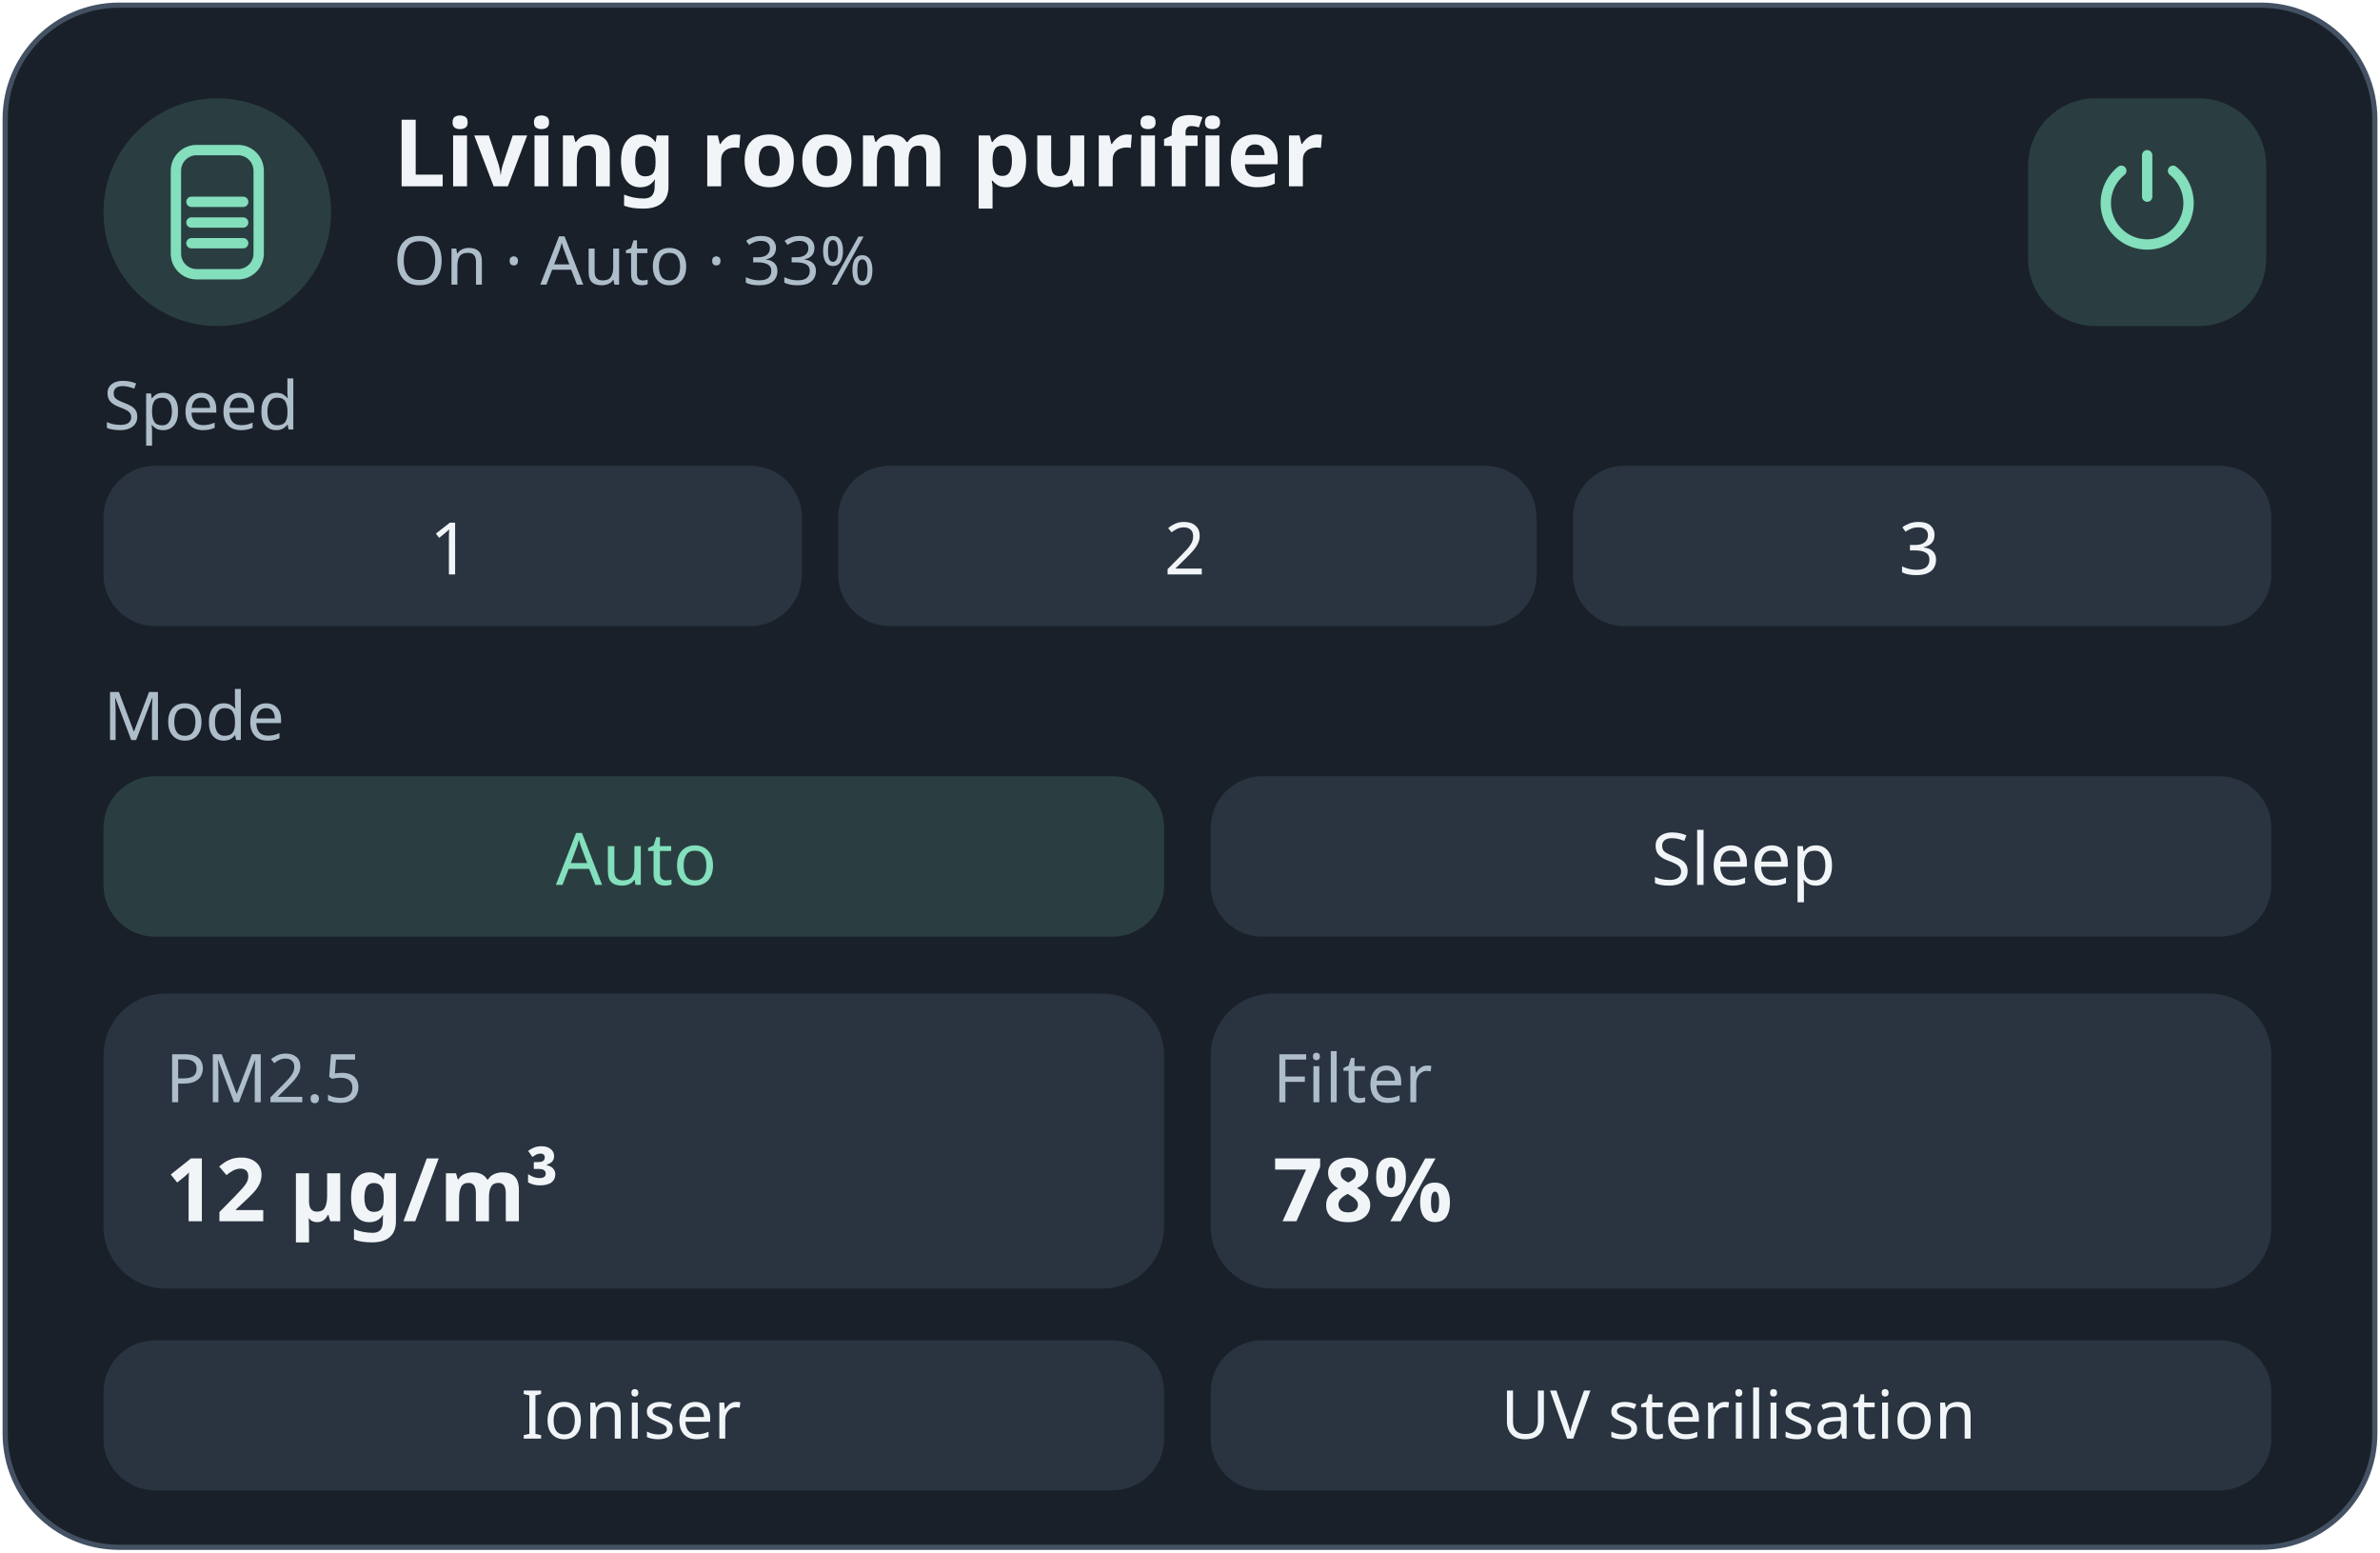
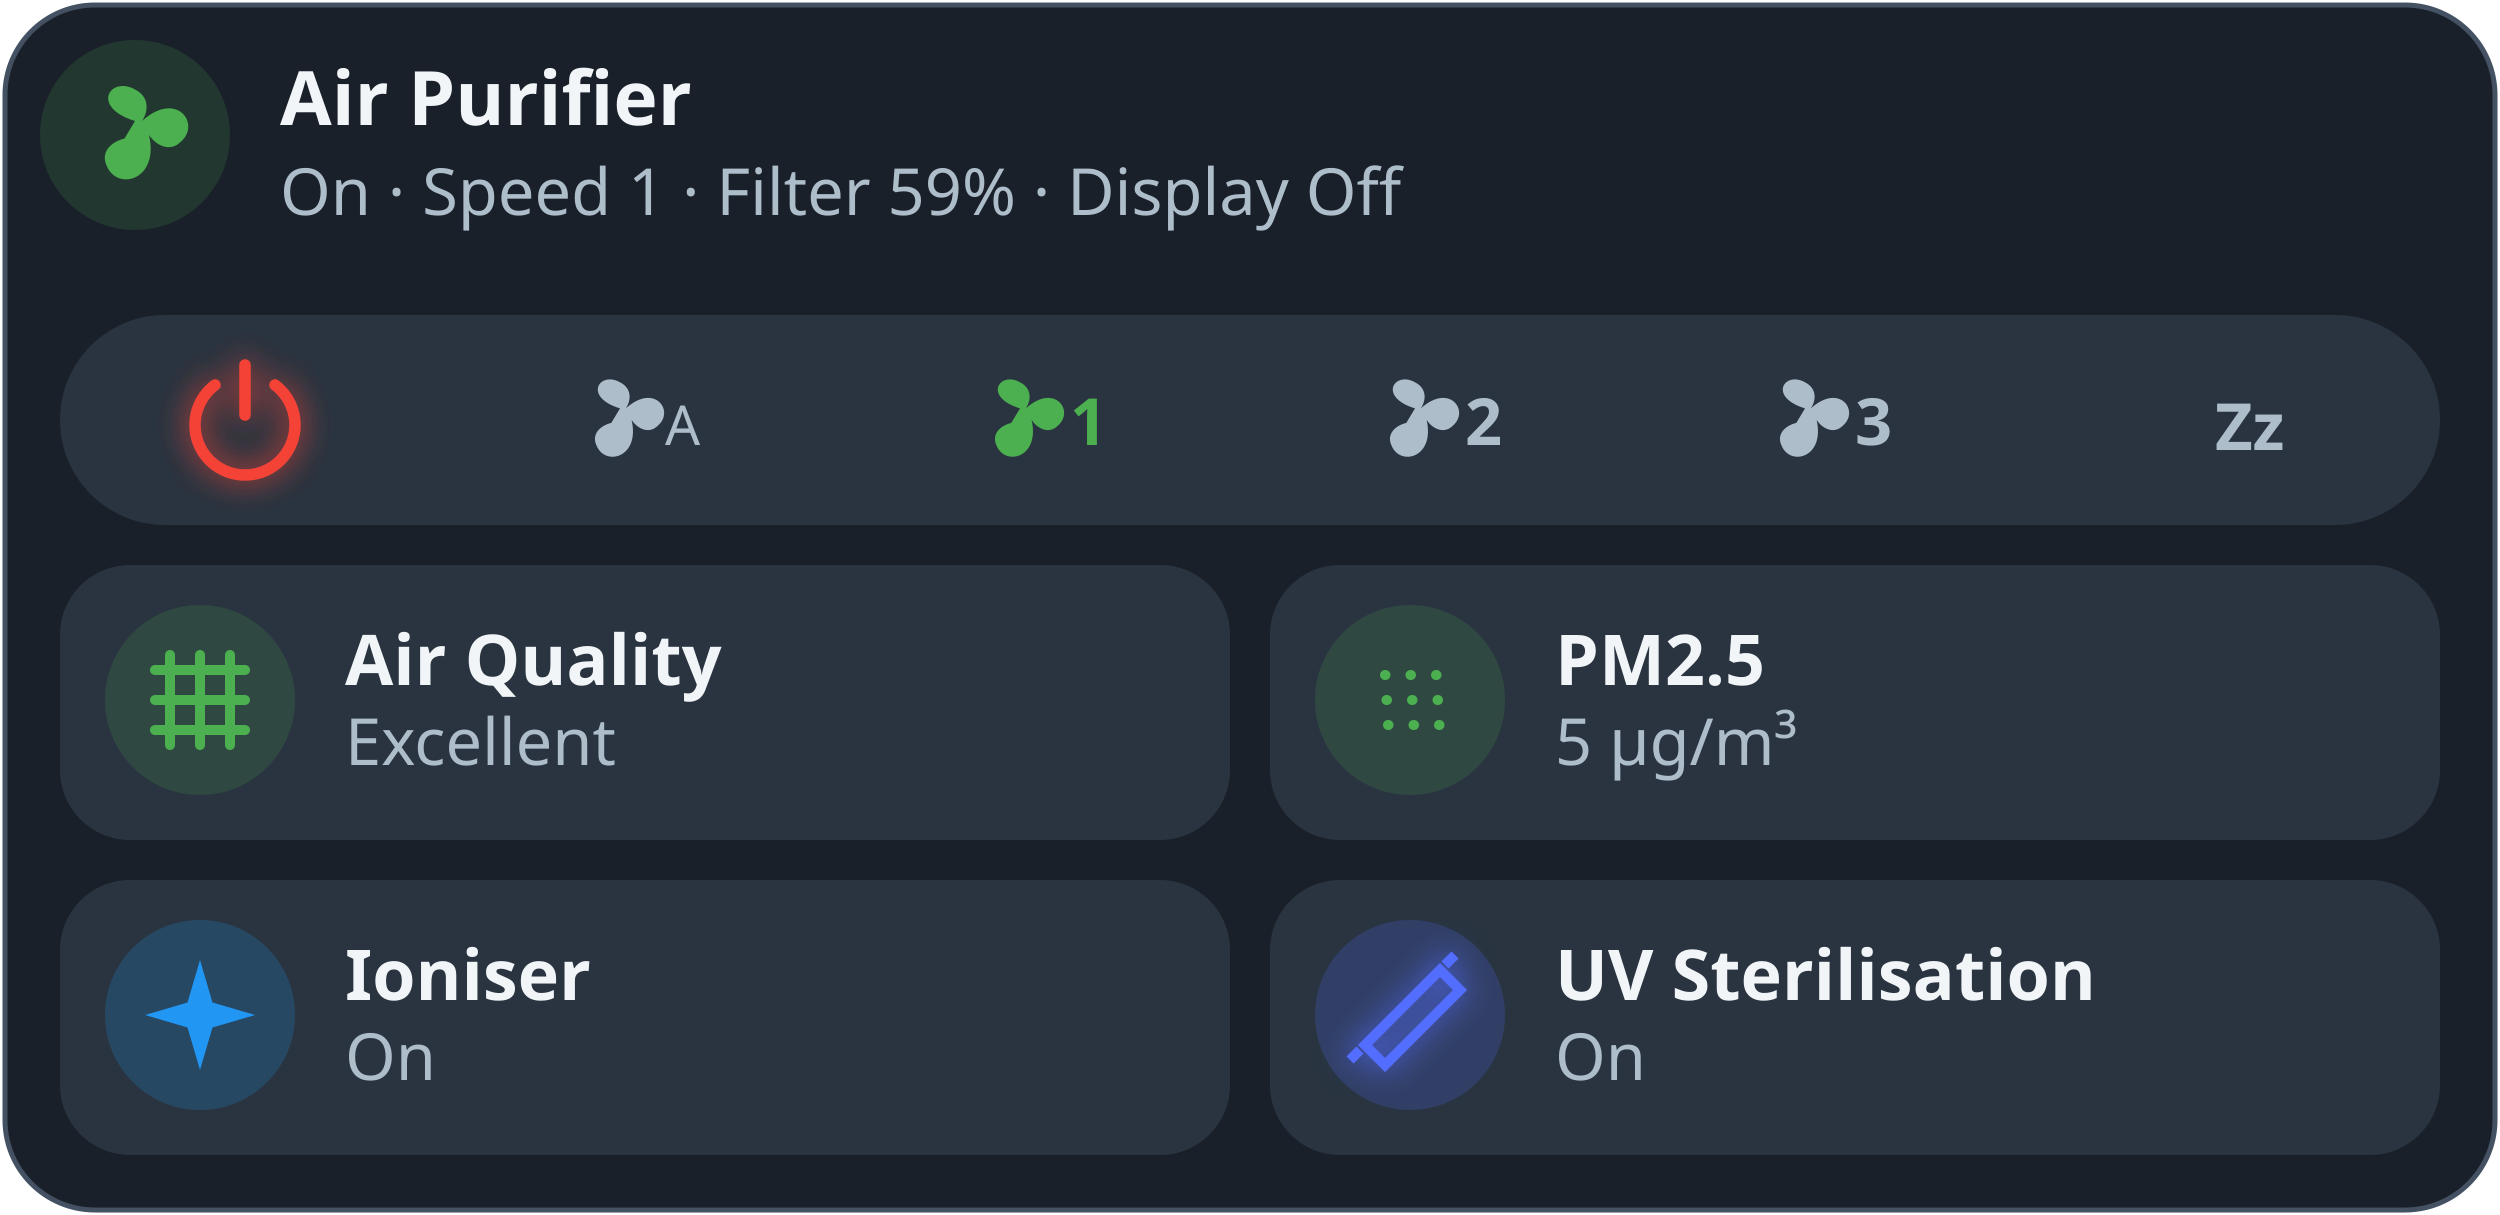
- <svg xmlns="http://www.w3.org/2000/svg" width="460" height="300" viewBox="0 0 460 300" role="img" aria-label="AirDeck dark preview">
-   <rect x="1" y="1" width="458" height="298" rx="22" fill="#192029" stroke="#435163" />
-   <g font-family="system-ui, sans-serif" fill="#f2f5f8">
-     <circle cx="42" cy="41" r="22" fill="#83dfbc" fill-opacity=".16" />
-     <g fill="none" stroke="#83dfbc" stroke-width="2" stroke-linecap="round">
-       <rect x="34" y="29" width="16" height="24" rx="4" />
-       <path d="M37 39h10m-10 4h10m-10 4h10" />
+ <svg xmlns="http://www.w3.org/2000/svg" width="500" height="243" viewBox="0 0 500 243" role="img" aria-label="AirDeck in dark mode">
+   <defs>
+     <filter id="glow" x="-60%" y="-60%" width="220%" height="220%">
+       <feGaussianBlur stdDeviation="3" />
+     </filter>
+     <path id="fan" d="M0-4C-13-8-7-17 0-13c4 2 4 6 2 9 10-9 17 1 11 6-3 3-7 1-9-2 3 13-9 16-12 9-2-4 1-7 5-8Z" />
+     <path id="power" d="M0-11v10m-6-6a10 10 0 1 0 12 0" />
+     <path id="tube" d="m-9 6 15-15 4 4-15 15zm-1 1-2 2m19-19 2-2" />
+   </defs>
+   <rect x="1" y="1" width="498" height="241" rx="18" fill="#192029" stroke="#435163" />
+   <g font-family="system-ui,sans-serif" fill="#f2f5f8">
+     <circle cx="27" cy="27" r="19" fill="#4caf50" fill-opacity=".16" />
+     <use href="#fan" transform="translate(27 27) scale(.7)" fill="#4caf50" />
+     <text x="56" y="25" font-size="15" font-weight="650">Air Purifier</text>
+     <text x="56" y="43" font-size="13" fill="#aebdca">On · Speed 1 · Filter 59% · Display Off</text>
+     <rect x="12" y="63" width="476" height="42" rx="21" fill="#293440" />
+     <g stroke="#f44336" fill="none" stroke-width="2.3" stroke-linecap="round" transform="translate(49 84)">
+       <use href="#power" filter="url(#glow)" />
+       <use href="#power" />
    </g>
-     <text x="76" y="36" font-weight="650" font-size="18">Living room purifier</text>
-     <text x="76" y="55" fill="#aebdca" font-size="13">On · Auto · 33%</text>
-     <rect x="392" y="19" width="46" height="44" rx="13" fill="#83dfbc" fill-opacity=".16" />
-     <path d="M415 30v8m-5-5a8 8 0 1 0 10 0" fill="none" stroke="#83dfbc" stroke-width="2" stroke-linecap="round" />
-     <text x="20" y="83" fill="#aebdca" font-size="13">Speed</text>
-     <g fill="#293440">
-       <rect x="20" y="90" width="135" height="31" rx="10" />
-       <rect x="162" y="90" width="135" height="31" rx="10" />
-       <rect x="304" y="90" width="135" height="31" rx="10" />
-     </g>
-     <g text-anchor="middle" font-size="14">
-       <text x="87" y="111">1</text>
-       <text x="229" y="111">2</text>
-       <text x="371" y="111">3</text>
-     </g>
-     <text x="20" y="143" fill="#aebdca" font-size="13">Mode</text>
-     <rect x="20" y="150" width="205" height="31" rx="10" fill="#83dfbc" fill-opacity=".16" />
-     <rect x="234" y="150" width="205" height="31" rx="10" fill="#293440" />
-     <g text-anchor="middle" font-size="14">
-       <text x="123" y="171" fill="#83dfbc">Auto</text>
-       <text x="337" y="171">Sleep</text>
+     <use href="#fan" transform="translate(124 84) scale(.58)" fill="#aebdca" />
+     <text x="133" y="89" fill="#aebdca" font-size="11">A</text>
+     <g font-size="13" font-weight="650">
+       <use href="#fan" transform="translate(204 84) scale(.58)" fill="#4caf50" />
+       <text x="214" y="89" fill="#4caf50">1</text>
+       <use href="#fan" transform="translate(283 84) scale(.58)" fill="#aebdca" />
+       <text x="293" y="89" fill="#aebdca">2</text>
+       <use href="#fan" transform="translate(361 84) scale(.58)" fill="#aebdca" />
+       <text x="371" y="89" fill="#aebdca">3</text>
+       <text x="443" y="90" fill="#aebdca">Zz</text>
    </g>
    <g fill="#293440">
-       <rect x="20" y="192" width="205" height="57" rx="12" />
-       <rect x="234" y="192" width="205" height="57" rx="12" />
-       <rect x="20" y="259" width="205" height="29" rx="10" />
-       <rect x="234" y="259" width="205" height="29" rx="10" />
+       <rect x="12" y="113" width="234" height="55" rx="14" />
+       <rect x="254" y="113" width="234" height="55" rx="14" />
+       <rect x="12" y="176" width="234" height="55" rx="14" />
+       <rect x="254" y="176" width="234" height="55" rx="14" />
    </g>
-     <g fill="#aebdca" font-size="13">
-       <text x="32" y="213">PM2.5</text>
-       <text x="246" y="213">Filter</text>
+     <g fill="#4caf50" fill-opacity=".16">
+       <circle cx="40" cy="140" r="19" />
+       <circle cx="282" cy="140" r="19" />
    </g>
-     <g font-size="17" font-weight="650">
-       <text x="32" y="236">12 µg/m³</text>
-       <text x="246" y="236">78%</text>
+     <g fill="none" stroke="#4caf50" stroke-width="2" stroke-linecap="round">
+       <path d="M31 134h18m-18 6h18m-18 6h18m-15-15v18m6-18v18m6-18v18" />
+       <path d="M277 135h.1m5 0h.1m5 0h.1m-10 5h.1m5 0h.1m5 0h.1m-10 5h.1m5 0h.1m5 0h.1" />
    </g>
-     <g text-anchor="middle" font-size="13">
-       <text x="122" y="278">Ioniser</text>
-       <text x="336" y="278">UV sterilisation</text>
+     <circle cx="40" cy="203" r="19" fill="#2196f3" fill-opacity=".2" />
+     <path d="m40 192 2.5 8.5 8.5 2.5-8.5 2.5-2.5 8.5-2.5-8.5L29 203l8.5-2.5Z" fill="#2196f3" />
+     <circle cx="282" cy="203" r="19" fill="#536dfe" fill-opacity=".2" />
+     <g transform="translate(282 203)" stroke="#536dfe" fill="none" stroke-width="2">
+       <use href="#tube" filter="url(#glow)" />
+       <use href="#tube" />
+     </g>
+     <g font-size="14" font-weight="650">
+       <text x="69" y="137">Air Quality</text>
+       <text x="311" y="137">PM2.5</text>
+       <text x="69" y="200">Ioniser</text>
+       <text x="311" y="200">UV Sterilisation</text>
+     </g>
+     <g font-size="13" fill="#aebdca">
+       <text x="69" y="153">Excellent</text>
+       <text x="311" y="153">5 µg/m³</text>
+       <text x="69" y="216">On</text>
+       <text x="311" y="216">On</text>
    </g>
  </g>
</svg>
